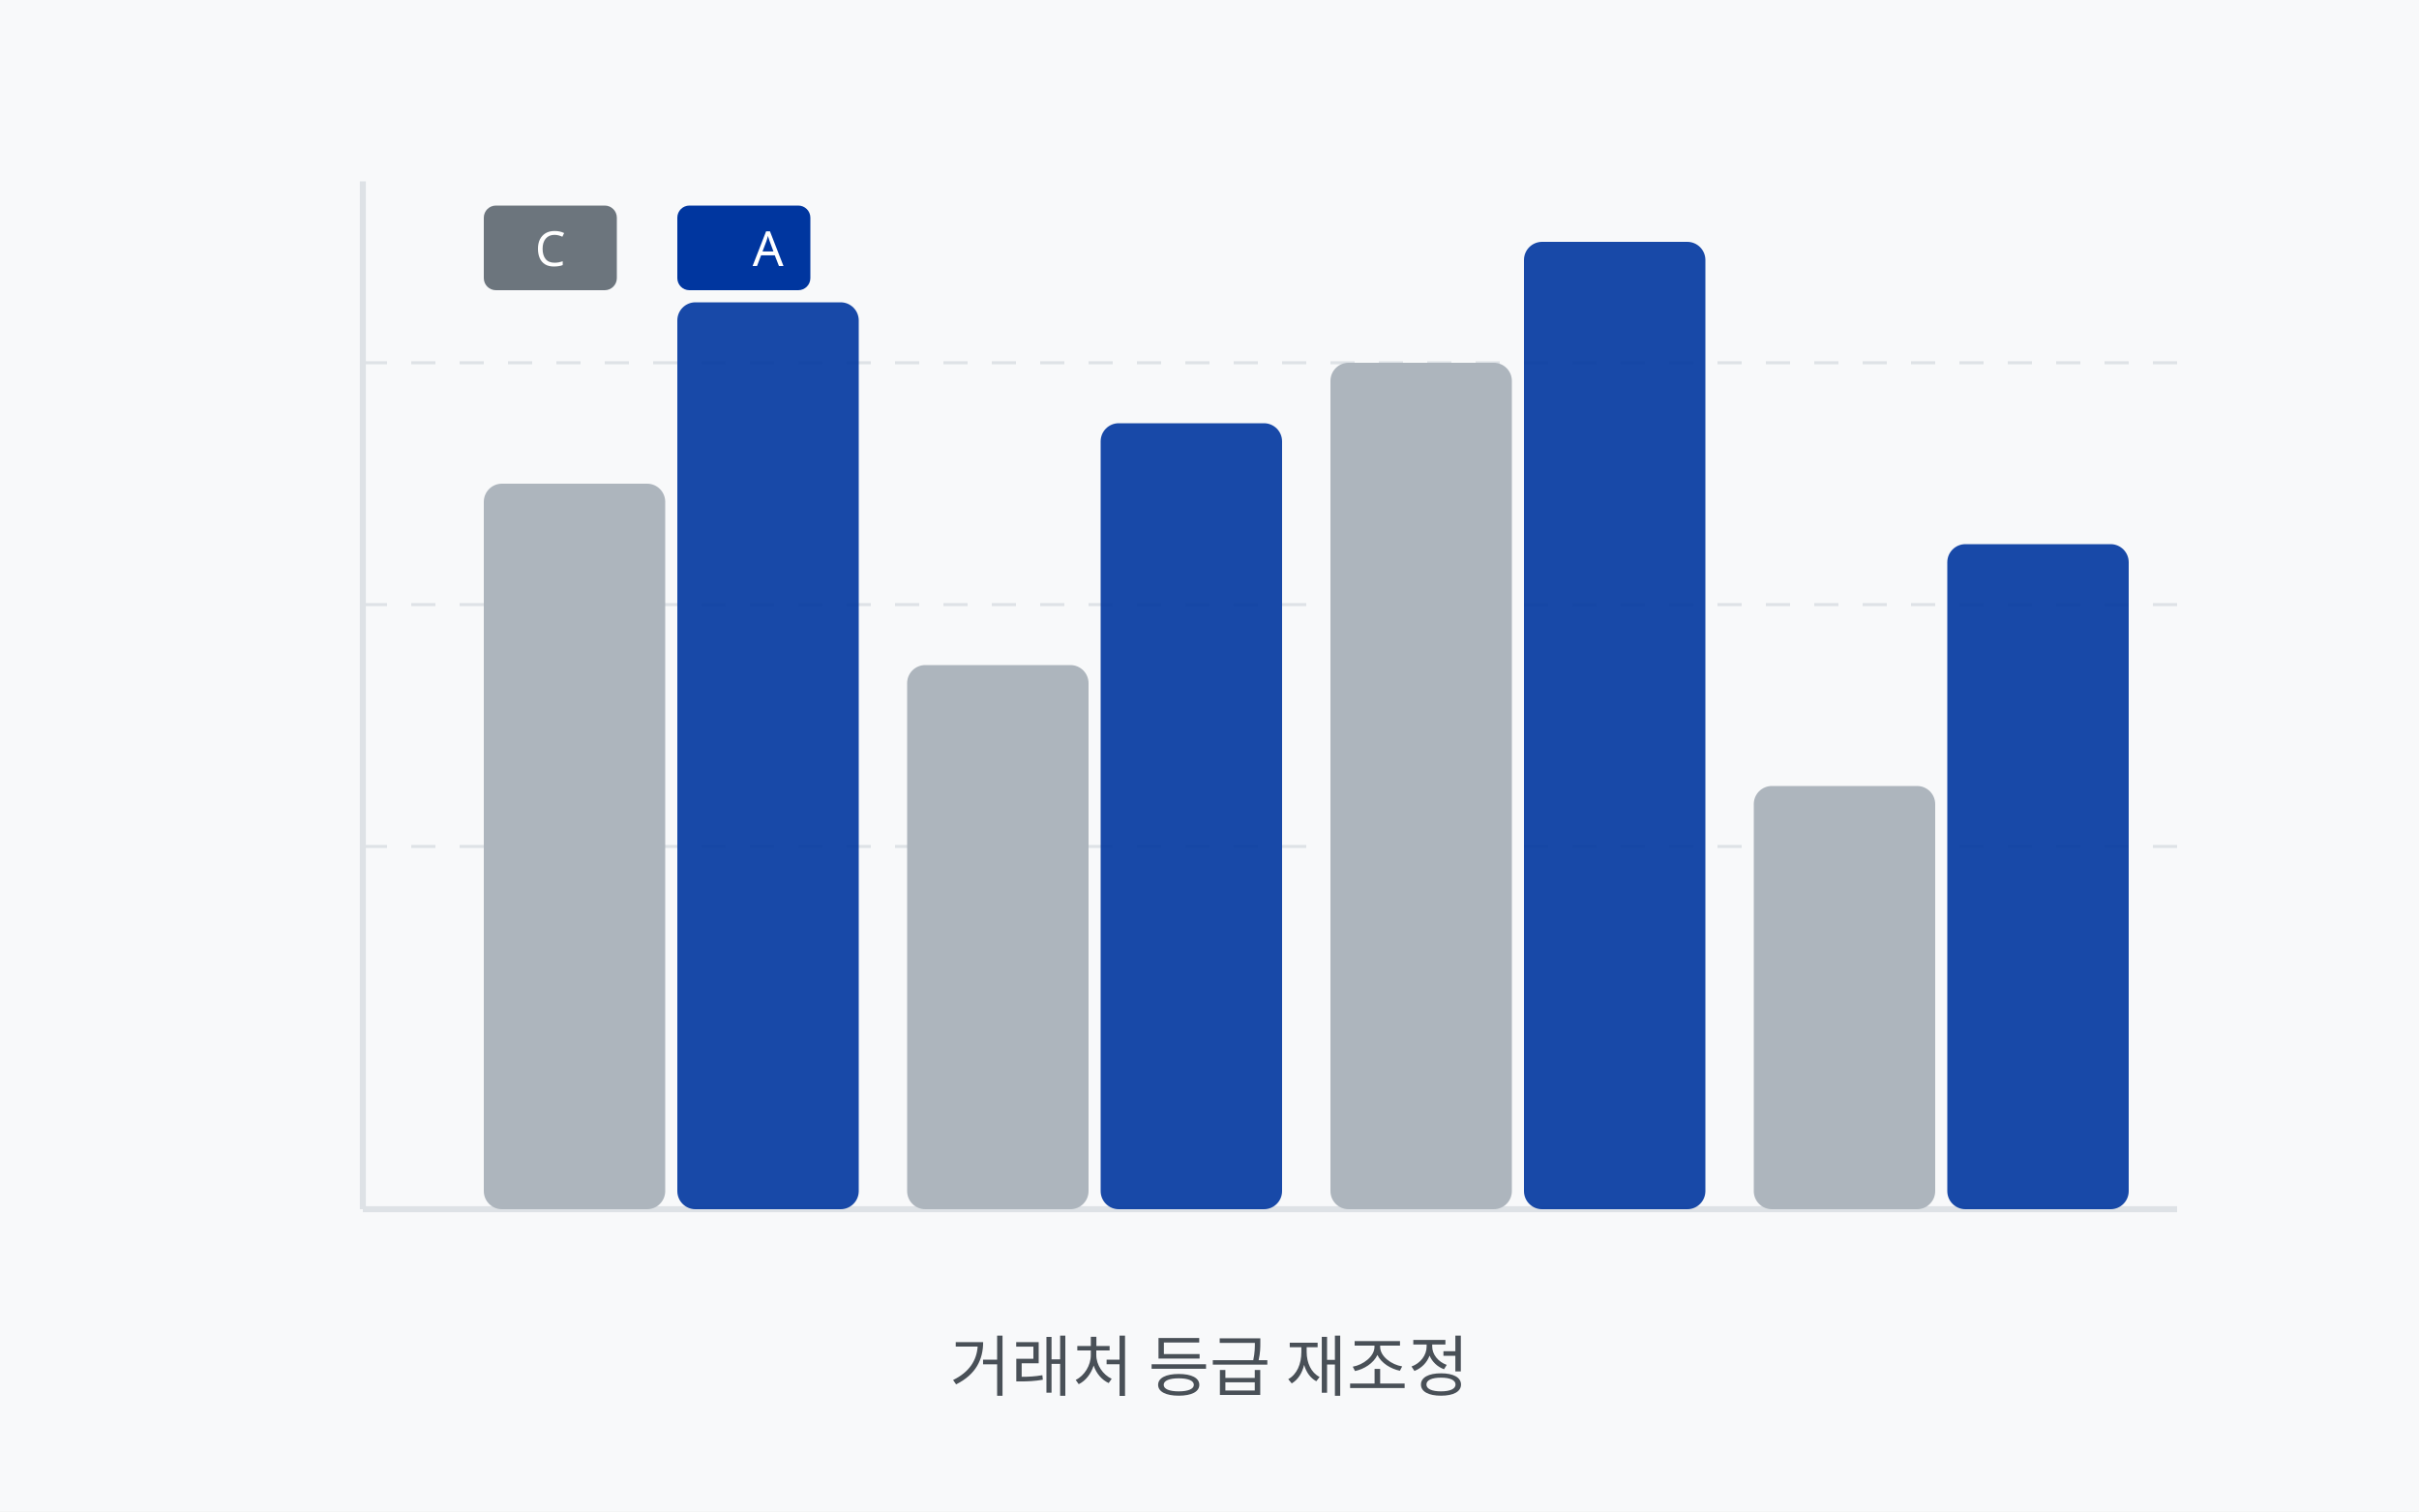
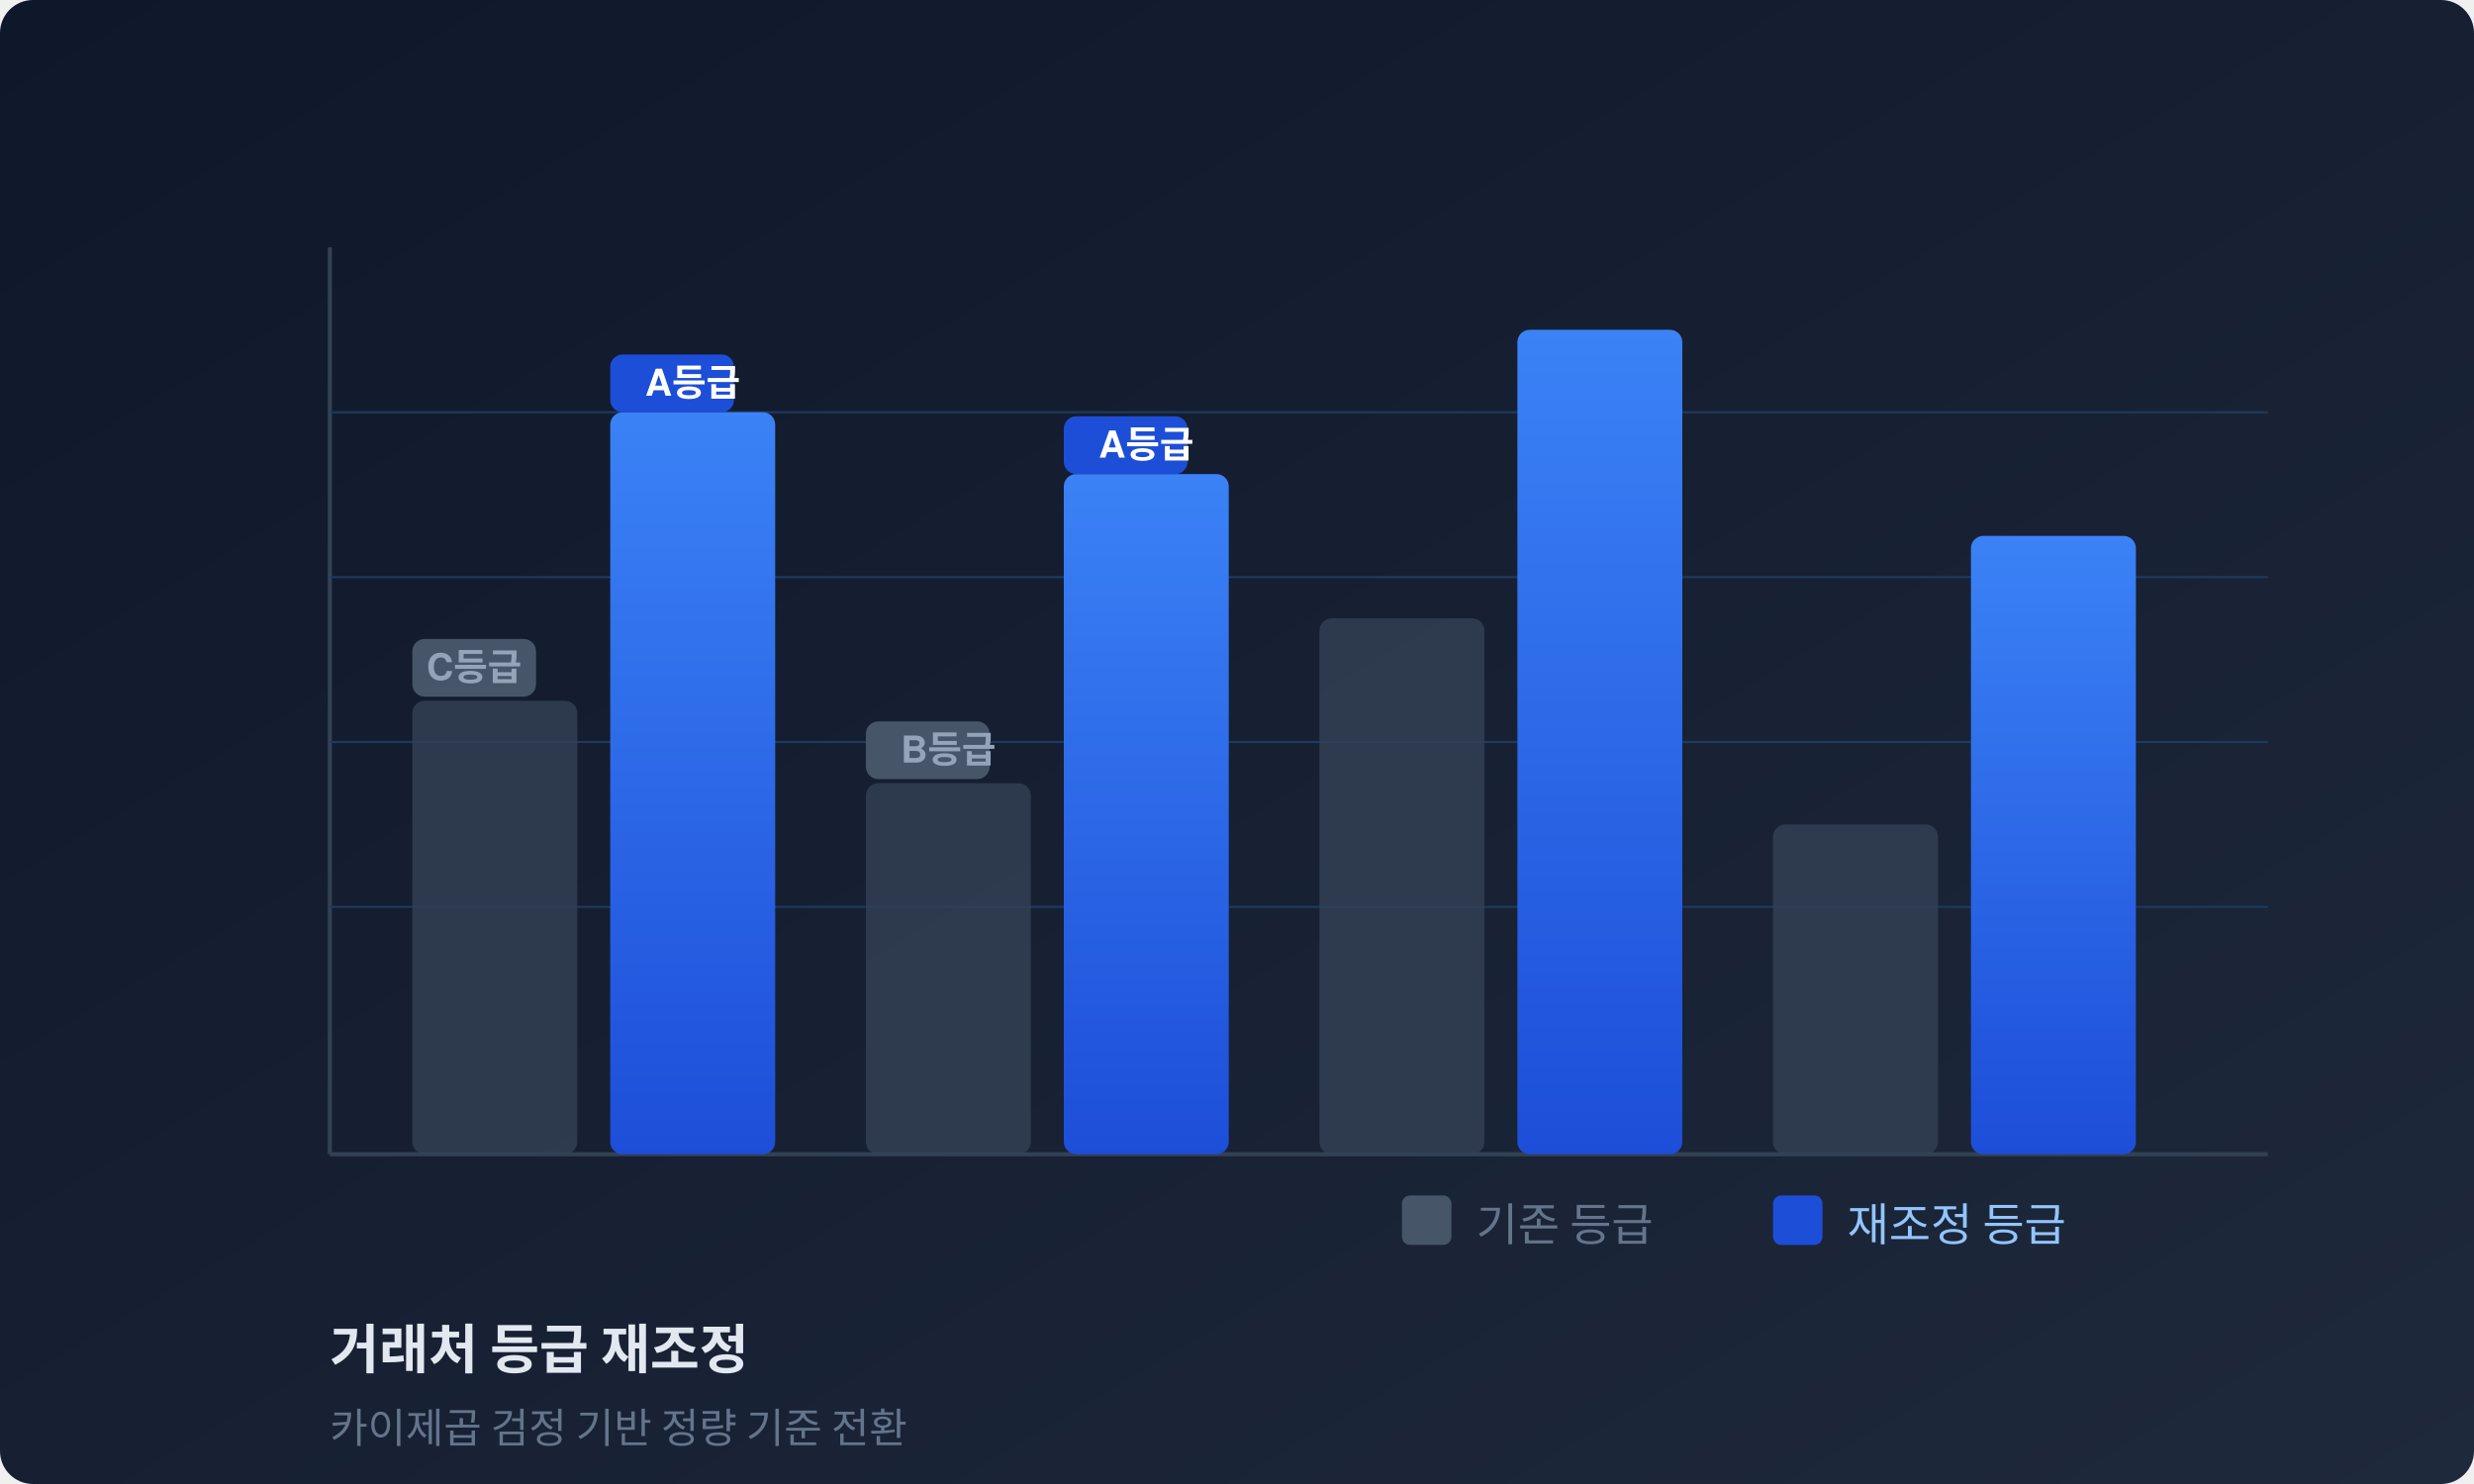
- <svg xmlns="http://www.w3.org/2000/svg" viewBox="0 0 400 250" width="400" height="250">
-   <rect width="400" height="250" fill="#f8f9fa" />
-   <line x1="60" y1="30" x2="60" y2="200" stroke="#dee2e6" stroke-width="1" />
-   <line x1="60" y1="200" x2="360" y2="200" stroke="#dee2e6" stroke-width="1" />
-   <line x1="60" y1="60" x2="360" y2="60" stroke="#dee2e6" stroke-width="0.5" stroke-dasharray="4,4" />
-   <line x1="60" y1="100" x2="360" y2="100" stroke="#dee2e6" stroke-width="0.5" stroke-dasharray="4,4" />
-   <line x1="60" y1="140" x2="360" y2="140" stroke="#dee2e6" stroke-width="0.5" stroke-dasharray="4,4" />
-   <rect x="80" y="80" width="30" height="120" fill="#adb5bd" rx="3" />
-   <rect x="150" y="110" width="30" height="90" fill="#adb5bd" rx="3" />
-   <rect x="220" y="60" width="30" height="140" fill="#adb5bd" rx="3" />
-   <rect x="290" y="130" width="30" height="70" fill="#adb5bd" rx="3" />
-   <rect x="112" y="50" width="30" height="150" fill="#00369f" rx="3" opacity="0.9" />
-   <rect x="182" y="70" width="30" height="130" fill="#00369f" rx="3" opacity="0.9" />
-   <rect x="252" y="40" width="30" height="160" fill="#00369f" rx="3" opacity="0.9" />
-   <rect x="322" y="90" width="30" height="110" fill="#00369f" rx="3" opacity="0.9" />
-   <rect x="80" y="34" width="22" height="14" fill="#6c757d" rx="2" />
-   <text x="91" y="44" font-family="sans-serif" font-size="8" fill="white" text-anchor="middle">C</text>
-   <rect x="112" y="34" width="22" height="14" fill="#00369f" rx="2" />
-   <text x="127" y="44" font-family="sans-serif" font-size="8" fill="white" text-anchor="middle">A</text>
-   <text x="200" y="230" font-family="sans-serif" font-size="11" fill="#495057" text-anchor="middle">거래처 등급 재조정</text>
+ <svg xmlns="http://www.w3.org/2000/svg" viewBox="0 0 600 360" width="600" height="360">
+   <defs>
+     <linearGradient id="bg" x1="0%" y1="0%" x2="100%" y2="100%">
+       <stop offset="0%" style="stop-color:#0f172a" />
+       <stop offset="100%" style="stop-color:#1e293b" />
+     </linearGradient>
+     <linearGradient id="barA" x1="0%" y1="0%" x2="0%" y2="100%">
+       <stop offset="0%" style="stop-color:#3b82f6" />
+       <stop offset="100%" style="stop-color:#1d4ed8" />
+     </linearGradient>
+     <linearGradient id="barB" x1="0%" y1="0%" x2="0%" y2="100%">
+       <stop offset="0%" style="stop-color:#60a5fa" />
+       <stop offset="100%" style="stop-color:#3b82f6" />
+     </linearGradient>
+   </defs>
+   <rect width="600" height="360" fill="url(#bg)" rx="8" />
+   <line x1="80" y1="60" x2="80" y2="280" stroke="#334155" stroke-width="1" />
+   <line x1="80" y1="280" x2="550" y2="280" stroke="#334155" stroke-width="1" />
+   <line x1="80" y1="100" x2="550" y2="100" stroke="#1e3a5f" stroke-width="0.5" />
+   <line x1="80" y1="140" x2="550" y2="140" stroke="#1e3a5f" stroke-width="0.5" />
+   <line x1="80" y1="180" x2="550" y2="180" stroke="#1e3a5f" stroke-width="0.5" />
+   <line x1="80" y1="220" x2="550" y2="220" stroke="#1e3a5f" stroke-width="0.5" />
+   <rect x="100" y="170" width="40" height="110" fill="#334155" rx="3" opacity="0.8" />
+   <rect x="210" y="190" width="40" height="90" fill="#334155" rx="3" opacity="0.8" />
+   <rect x="320" y="150" width="40" height="130" fill="#334155" rx="3" opacity="0.8" />
+   <rect x="430" y="200" width="40" height="80" fill="#334155" rx="3" opacity="0.8" />
+   <rect x="148" y="100" width="40" height="180" fill="url(#barA)" rx="3" />
+   <rect x="258" y="115" width="40" height="165" fill="url(#barA)" rx="3" />
+   <rect x="368" y="80" width="40" height="200" fill="url(#barA)" rx="3" />
+   <rect x="478" y="130" width="40" height="150" fill="url(#barA)" rx="3" />
+   <rect x="100" y="155" width="30" height="14" fill="#475569" rx="3" />
+   <text x="115" y="165" font-family="'Helvetica Neue',sans-serif" font-size="9" fill="#94a3b8" text-anchor="middle" font-weight="600">C등급</text>
+   <rect x="148" y="86" width="30" height="14" fill="#1d4ed8" rx="3" />
+   <text x="168" y="96" font-family="'Helvetica Neue',sans-serif" font-size="9" fill="white" text-anchor="middle" font-weight="700">A등급</text>
+   <rect x="210" y="175" width="30" height="14" fill="#475569" rx="3" />
+   <text x="230" y="185" font-family="'Helvetica Neue',sans-serif" font-size="9" fill="#94a3b8" text-anchor="middle" font-weight="600">B등급</text>
+   <rect x="258" y="101" width="30" height="14" fill="#1d4ed8" rx="3" />
+   <text x="278" y="111" font-family="'Helvetica Neue',sans-serif" font-size="9" fill="white" text-anchor="middle" font-weight="700">A등급</text>
+   <rect x="340" y="290" width="12" height="12" fill="#475569" rx="2" />
+   <text x="358" y="301" font-family="'Helvetica Neue',sans-serif" font-size="11" fill="#64748b">기존 등급</text>
+   <rect x="430" y="290" width="12" height="12" fill="#1d4ed8" rx="2" />
+   <text x="448" y="301" font-family="'Helvetica Neue',sans-serif" font-size="11" fill="#93c5fd">재조정 등급</text>
+   <text x="80" y="332" font-family="'Helvetica Neue',sans-serif" font-size="13" fill="#e2e8f0" font-weight="600">거래처 등급 재조정</text>
+   <text x="80" y="350" font-family="'Helvetica Neue',sans-serif" font-size="10" fill="#64748b">카이제곱 검정 기반 정량 기준 전환</text>
</svg>
